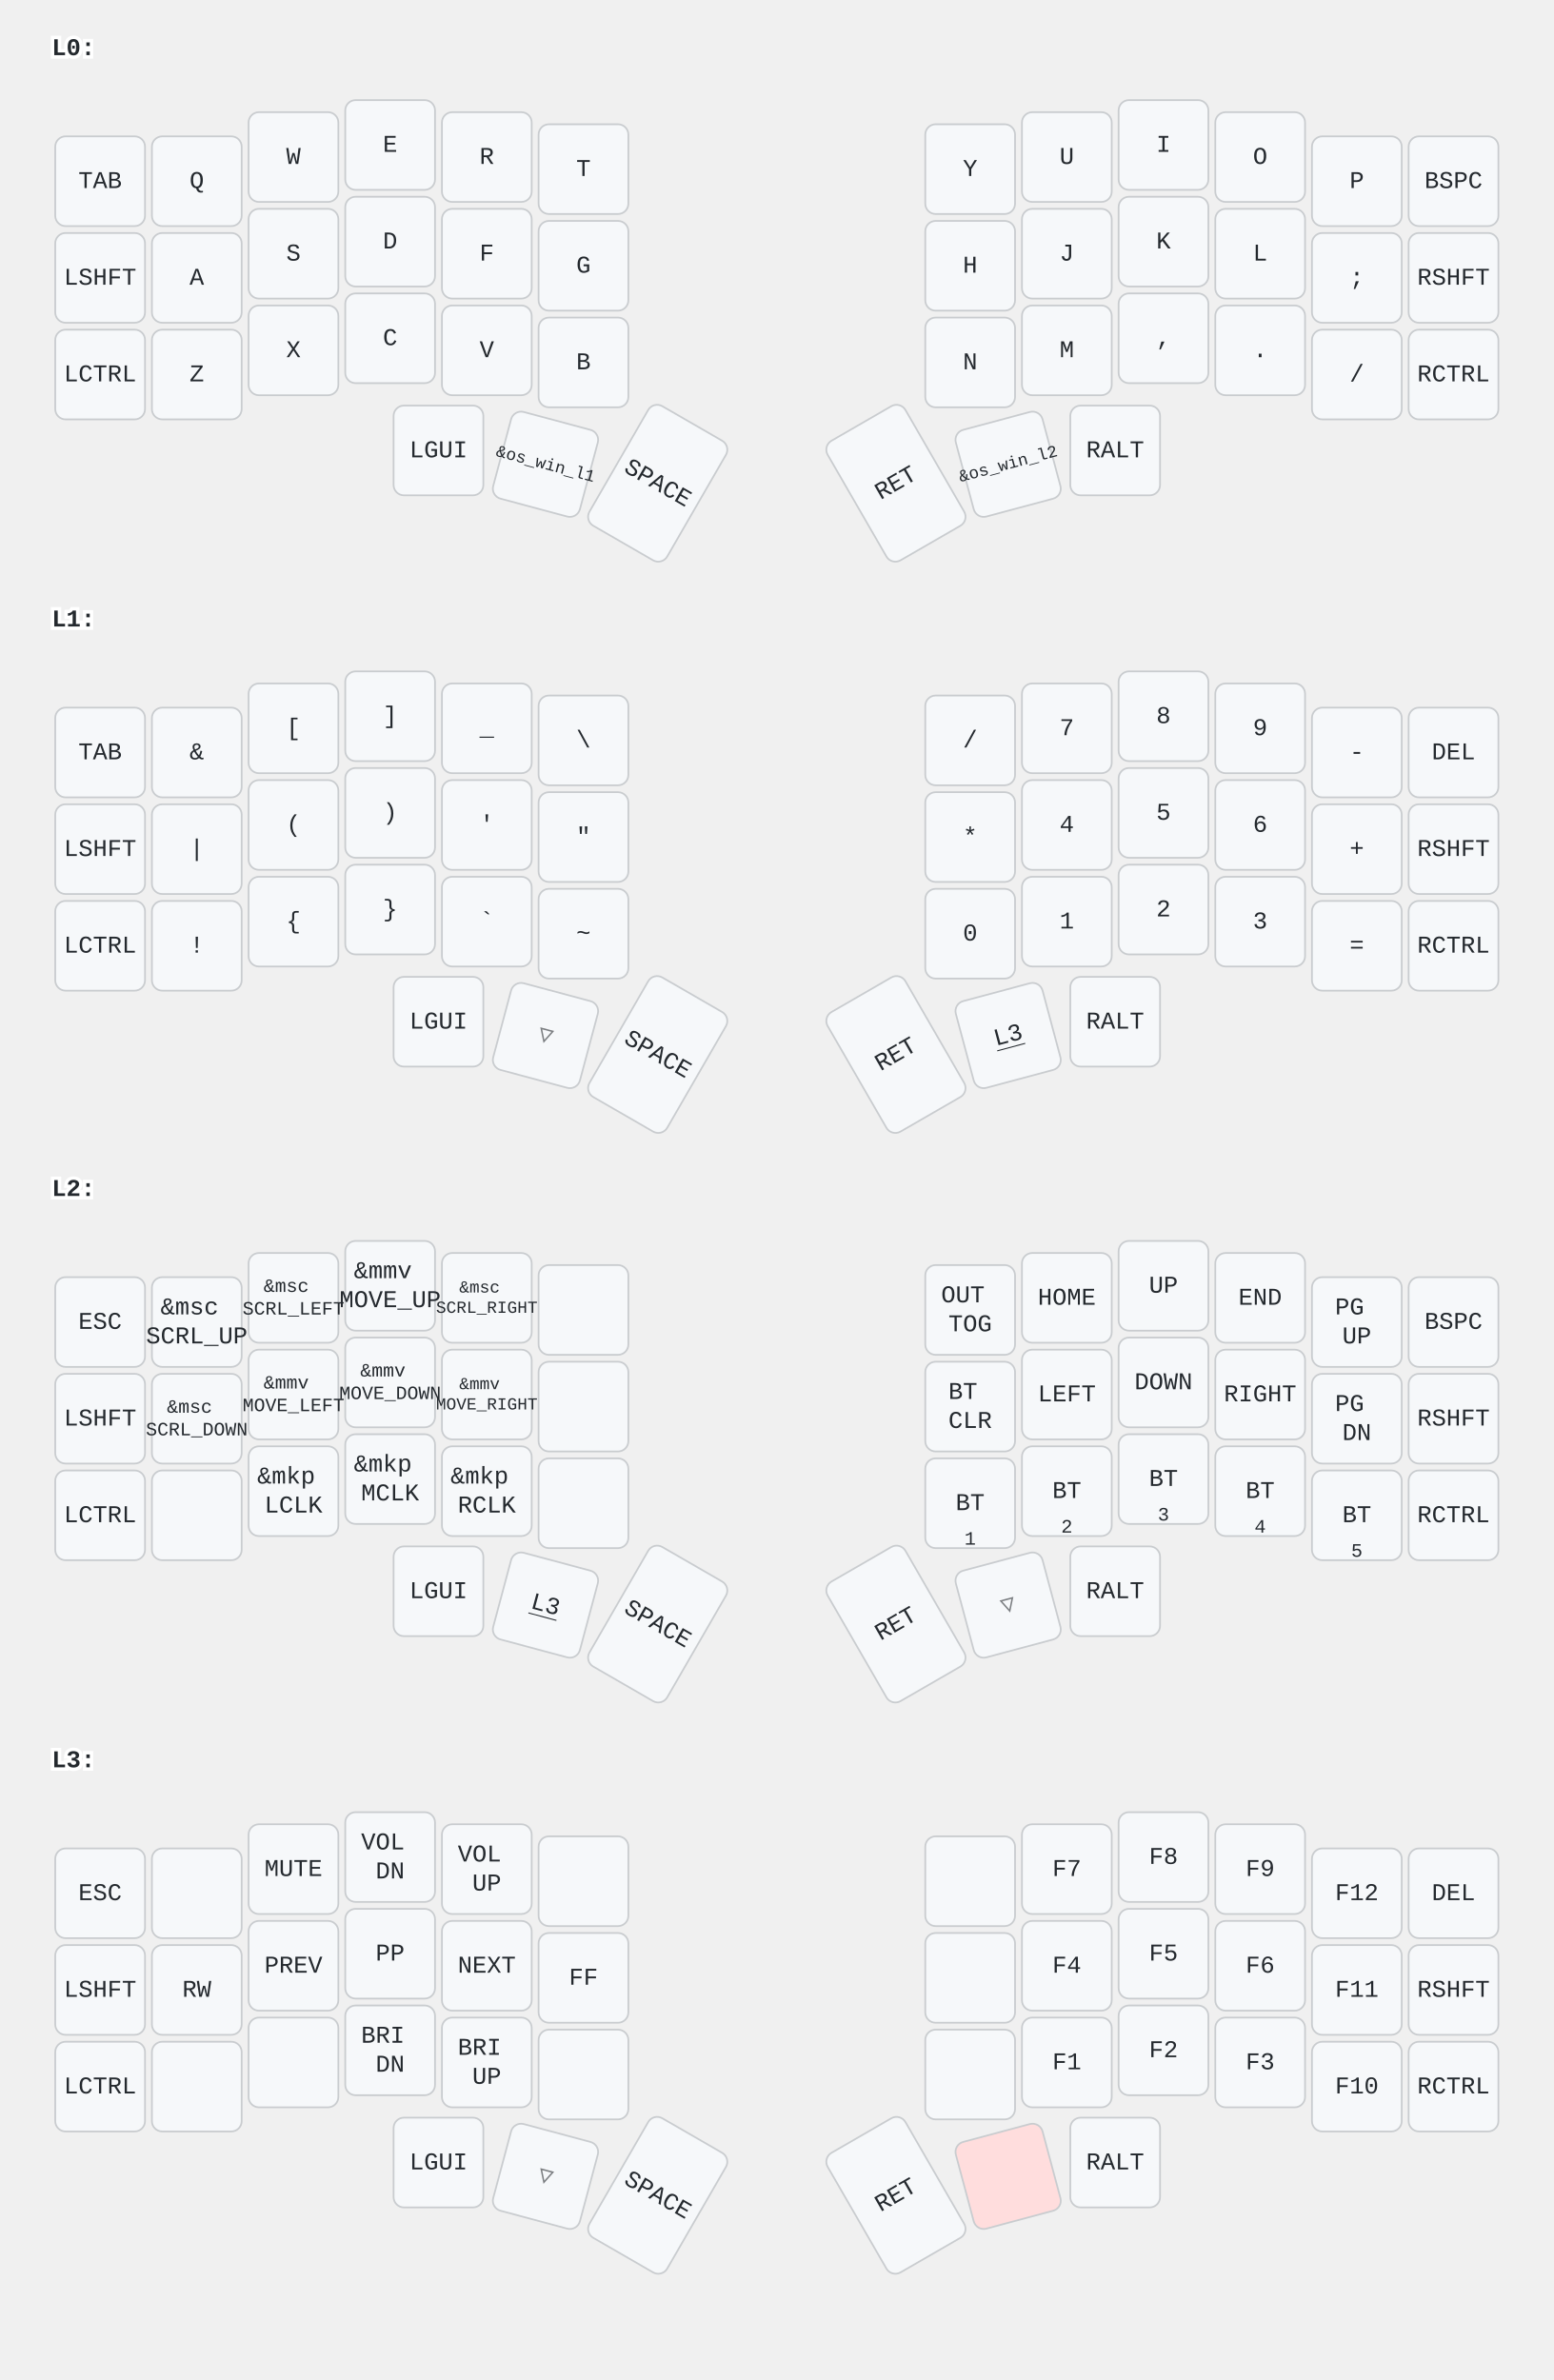
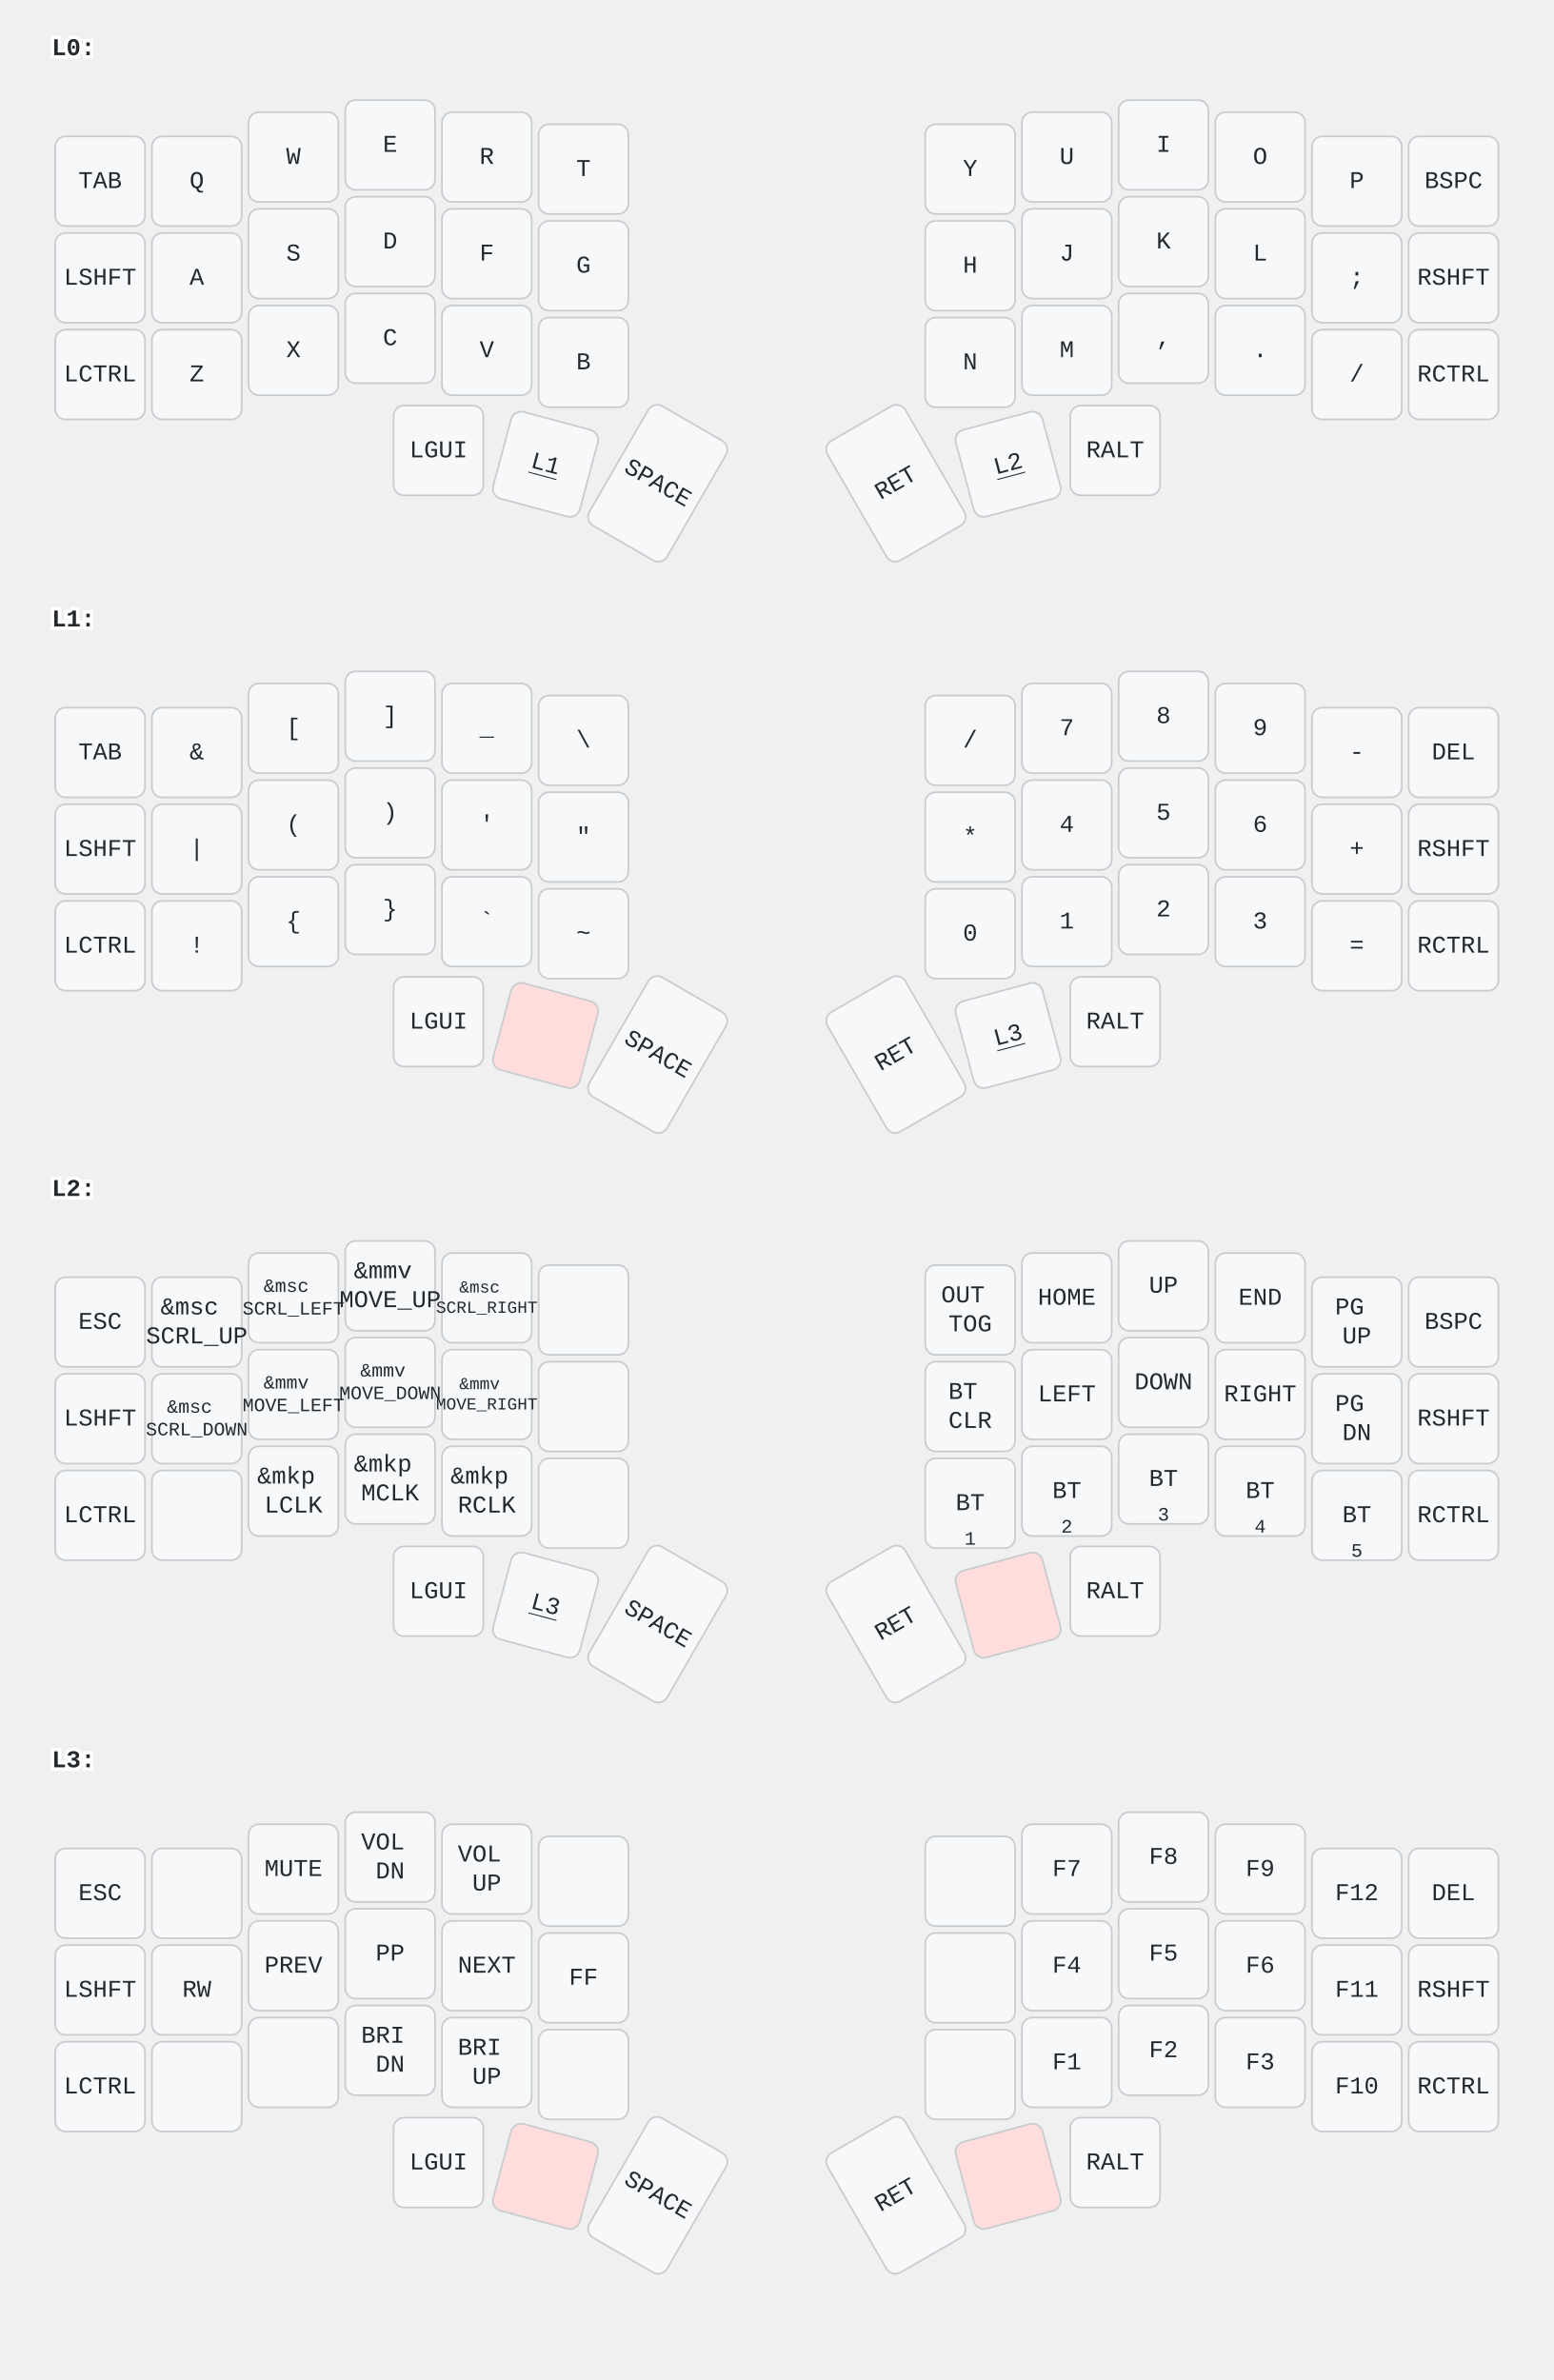
<svg xmlns="http://www.w3.org/2000/svg" width="900" height="1379" viewBox="0 0 900 1379" class="keymap">
  <style>/* inherit to force styles through use tags */
svg path {
    fill: inherit;
}

/* font and background color specifications */
svg.keymap {
    font-family: SFMono-Regular,Consolas,Liberation Mono,Menlo,monospace;
    font-size: 14px;
    font-kerning: normal;
    text-rendering: optimizeLegibility;
    fill: #24292e;
}

/* default key styling */
rect.key {
    fill: #f6f8fa;
}

rect.key, rect.combo {
    stroke: #c9cccf;
    stroke-width: 1;
}

/* default key side styling, only used is draw_key_sides is set */
rect.side {
    filter: brightness(90%);
}

/* color accent for combo boxes */
rect.combo, rect.combo-separate {
    fill: #cdf;
}

/* color accent for held keys */
rect.held, rect.combo.held {
    fill: #fdd;
}

/* color accent for ghost (optional) keys */
rect.ghost, rect.combo.ghost {
    stroke-dasharray: 4, 4;
    stroke-width: 2;
}

text {
    text-anchor: middle;
    dominant-baseline: middle;
}

/* styling for layer labels */
text.label {
    font-weight: bold;
    text-anchor: start;
    stroke: white;
    stroke-width: 4;
    paint-order: stroke;
}

/* styling for optional footer */
text.footer {
    text-anchor: end;
    dominant-baseline: auto;
    stroke: white;
    stroke-width: 4;
    paint-order: stroke;
}

/* styling for combo tap, and key non-tap label text */
text.combo, text.hold, text.shifted, text.left, text.right {
    font-size: 11px;
}

text.hold {
    text-anchor: middle;
    dominant-baseline: auto;
}

text.shifted {
    text-anchor: middle;
    dominant-baseline: hanging;
}

text.left {
    text-anchor: start;
}

text.right {
    text-anchor: end;
}

text.layer-activator {
    text-decoration: underline;
}

/* styling for hold/shifted label text in combo box */
text.combo.hold, text.combo.shifted, text.combo.left, text.combo.right {
    font-size: 8px;
}

/* lighter symbol for transparent keys */
text.trans {
    fill: #7b7e81;
}

/* styling for combo dendrons */
path.combo {
    stroke-width: 1;
    stroke: gray;
    fill: none;
}

/* Start Tabler Icons Cleanup */
/* cannot use height/width with glyphs */
.icon-tabler &gt; path {
    fill: inherit;
    stroke: inherit;
    stroke-width: 2;
}
/* hide tabler's default box */
.icon-tabler &gt; path[stroke="none"][fill="none"] {
    visibility: hidden;
}
/* End Tabler Icons Cleanup */
</style>
  <g transform="translate(30, 0)" class="layer-L0">
    <text x="0" y="28" class="label" id="L0">L0:</text>
    <g transform="translate(0, 56)">
      <g transform="translate(28, 49)" class="key keypos-0">
        <rect rx="6" ry="6" x="-26" y="-26" width="52" height="52" class="key" />
        <text x="0" y="0" class="key tap">TAB</text>
      </g>
      <g transform="translate(84, 49)" class="key keypos-1">
        <rect rx="6" ry="6" x="-26" y="-26" width="52" height="52" class="key" />
        <text x="0" y="0" class="key tap">Q</text>
      </g>
      <g transform="translate(140, 35)" class="key keypos-2">
        <rect rx="6" ry="6" x="-26" y="-26" width="52" height="52" class="key" />
        <text x="0" y="0" class="key tap">W</text>
      </g>
      <g transform="translate(196, 28)" class="key keypos-3">
        <rect rx="6" ry="6" x="-26" y="-26" width="52" height="52" class="key" />
        <text x="0" y="0" class="key tap">E</text>
      </g>
      <g transform="translate(252, 35)" class="key keypos-4">
        <rect rx="6" ry="6" x="-26" y="-26" width="52" height="52" class="key" />
        <text x="0" y="0" class="key tap">R</text>
      </g>
      <g transform="translate(308, 42)" class="key keypos-5">
        <rect rx="6" ry="6" x="-26" y="-26" width="52" height="52" class="key" />
        <text x="0" y="0" class="key tap">T</text>
      </g>
      <g transform="translate(532, 42)" class="key keypos-6">
        <rect rx="6" ry="6" x="-26" y="-26" width="52" height="52" class="key" />
        <text x="0" y="0" class="key tap">Y</text>
      </g>
      <g transform="translate(588, 35)" class="key keypos-7">
        <rect rx="6" ry="6" x="-26" y="-26" width="52" height="52" class="key" />
        <text x="0" y="0" class="key tap">U</text>
      </g>
      <g transform="translate(644, 28)" class="key keypos-8">
        <rect rx="6" ry="6" x="-26" y="-26" width="52" height="52" class="key" />
        <text x="0" y="0" class="key tap">I</text>
      </g>
      <g transform="translate(700, 35)" class="key keypos-9">
        <rect rx="6" ry="6" x="-26" y="-26" width="52" height="52" class="key" />
        <text x="0" y="0" class="key tap">O</text>
      </g>
      <g transform="translate(756, 49)" class="key keypos-10">
        <rect rx="6" ry="6" x="-26" y="-26" width="52" height="52" class="key" />
        <text x="0" y="0" class="key tap">P</text>
      </g>
      <g transform="translate(812, 49)" class="key keypos-11">
        <rect rx="6" ry="6" x="-26" y="-26" width="52" height="52" class="key" />
        <text x="0" y="0" class="key tap">BSPC</text>
      </g>
      <g transform="translate(28, 105)" class="key keypos-12">
        <rect rx="6" ry="6" x="-26" y="-26" width="52" height="52" class="key" />
        <text x="0" y="0" class="key tap">LSHFT</text>
      </g>
      <g transform="translate(84, 105)" class="key keypos-13">
        <rect rx="6" ry="6" x="-26" y="-26" width="52" height="52" class="key" />
        <text x="0" y="0" class="key tap">A</text>
      </g>
      <g transform="translate(140, 91)" class="key keypos-14">
        <rect rx="6" ry="6" x="-26" y="-26" width="52" height="52" class="key" />
        <text x="0" y="0" class="key tap">S</text>
      </g>
      <g transform="translate(196, 84)" class="key keypos-15">
        <rect rx="6" ry="6" x="-26" y="-26" width="52" height="52" class="key" />
        <text x="0" y="0" class="key tap">D</text>
      </g>
      <g transform="translate(252, 91)" class="key keypos-16">
        <rect rx="6" ry="6" x="-26" y="-26" width="52" height="52" class="key" />
        <text x="0" y="0" class="key tap">F</text>
      </g>
      <g transform="translate(308, 98)" class="key keypos-17">
        <rect rx="6" ry="6" x="-26" y="-26" width="52" height="52" class="key" />
        <text x="0" y="0" class="key tap">G</text>
      </g>
      <g transform="translate(532, 98)" class="key keypos-18">
        <rect rx="6" ry="6" x="-26" y="-26" width="52" height="52" class="key" />
        <text x="0" y="0" class="key tap">H</text>
      </g>
      <g transform="translate(588, 91)" class="key keypos-19">
        <rect rx="6" ry="6" x="-26" y="-26" width="52" height="52" class="key" />
        <text x="0" y="0" class="key tap">J</text>
      </g>
      <g transform="translate(644, 84)" class="key keypos-20">
        <rect rx="6" ry="6" x="-26" y="-26" width="52" height="52" class="key" />
        <text x="0" y="0" class="key tap">K</text>
      </g>
      <g transform="translate(700, 91)" class="key keypos-21">
        <rect rx="6" ry="6" x="-26" y="-26" width="52" height="52" class="key" />
        <text x="0" y="0" class="key tap">L</text>
      </g>
      <g transform="translate(756, 105)" class="key keypos-22">
        <rect rx="6" ry="6" x="-26" y="-26" width="52" height="52" class="key" />
        <text x="0" y="0" class="key tap">;</text>
      </g>
      <g transform="translate(812, 105)" class="key keypos-23">
        <rect rx="6" ry="6" x="-26" y="-26" width="52" height="52" class="key" />
        <text x="0" y="0" class="key tap">RSHFT</text>
      </g>
      <g transform="translate(28, 161)" class="key keypos-24">
        <rect rx="6" ry="6" x="-26" y="-26" width="52" height="52" class="key" />
        <text x="0" y="0" class="key tap">LCTRL</text>
      </g>
      <g transform="translate(84, 161)" class="key keypos-25">
        <rect rx="6" ry="6" x="-26" y="-26" width="52" height="52" class="key" />
        <text x="0" y="0" class="key tap">Z</text>
      </g>
      <g transform="translate(140, 147)" class="key keypos-26">
        <rect rx="6" ry="6" x="-26" y="-26" width="52" height="52" class="key" />
        <text x="0" y="0" class="key tap">X</text>
      </g>
      <g transform="translate(196, 140)" class="key keypos-27">
        <rect rx="6" ry="6" x="-26" y="-26" width="52" height="52" class="key" />
        <text x="0" y="0" class="key tap">C</text>
      </g>
      <g transform="translate(252, 147)" class="key keypos-28">
        <rect rx="6" ry="6" x="-26" y="-26" width="52" height="52" class="key" />
        <text x="0" y="0" class="key tap">V</text>
      </g>
      <g transform="translate(308, 154)" class="key keypos-29">
        <rect rx="6" ry="6" x="-26" y="-26" width="52" height="52" class="key" />
        <text x="0" y="0" class="key tap">B</text>
      </g>
      <g transform="translate(532, 154)" class="key keypos-30">
        <rect rx="6" ry="6" x="-26" y="-26" width="52" height="52" class="key" />
        <text x="0" y="0" class="key tap">N</text>
      </g>
      <g transform="translate(588, 147)" class="key keypos-31">
        <rect rx="6" ry="6" x="-26" y="-26" width="52" height="52" class="key" />
        <text x="0" y="0" class="key tap">M</text>
      </g>
      <g transform="translate(644, 140)" class="key keypos-32">
        <rect rx="6" ry="6" x="-26" y="-26" width="52" height="52" class="key" />
        <text x="0" y="0" class="key tap">,</text>
      </g>
      <g transform="translate(700, 147)" class="key keypos-33">
        <rect rx="6" ry="6" x="-26" y="-26" width="52" height="52" class="key" />
        <text x="0" y="0" class="key tap">.</text>
      </g>
      <g transform="translate(756, 161)" class="key keypos-34">
        <rect rx="6" ry="6" x="-26" y="-26" width="52" height="52" class="key" />
        <text x="0" y="0" class="key tap">/</text>
      </g>
      <g transform="translate(812, 161)" class="key keypos-35">
        <rect rx="6" ry="6" x="-26" y="-26" width="52" height="52" class="key" />
        <text x="0" y="0" class="key tap">RCTRL</text>
      </g>
      <g transform="translate(224, 205)" class="key keypos-36">
        <rect rx="6" ry="6" x="-26" y="-26" width="52" height="52" class="key" />
        <text x="0" y="0" class="key tap">LGUI</text>
      </g>
      <g transform="translate(286, 213) rotate(15.0)" class="key keypos-37">
        <rect rx="6" ry="6" x="-26" y="-26" width="52" height="52" class="key" />
-         <text x="0" y="0" class="key tap">
-           <tspan style="font-size: 70%">&amp;os_win_l1</tspan>
-         </text>
+         <a href="#L1">
+           <text x="0" y="0" class="key tap layer-activator">L1</text>
+         </a>
      </g>
      <g transform="translate(351, 224) rotate(30.0)" class="key keypos-38">
        <rect rx="6" ry="6" x="-26" y="-40" width="52" height="80" class="key" />
        <text x="0" y="0" class="key tap">SPACE</text>
      </g>
      <g transform="translate(489, 224) rotate(-30.0)" class="key keypos-39">
        <rect rx="6" ry="6" x="-26" y="-40" width="52" height="80" class="key" />
        <text x="0" y="0" class="key tap">RET</text>
      </g>
      <g transform="translate(554, 213) rotate(-15.0)" class="key keypos-40">
        <rect rx="6" ry="6" x="-26" y="-26" width="52" height="52" class="key" />
-         <text x="0" y="0" class="key tap">
-           <tspan style="font-size: 70%">&amp;os_win_l2</tspan>
-         </text>
+         <a href="#L2">
+           <text x="0" y="0" class="key tap layer-activator">L2</text>
+         </a>
      </g>
      <g transform="translate(616, 205)" class="key keypos-41">
        <rect rx="6" ry="6" x="-26" y="-26" width="52" height="52" class="key" />
        <text x="0" y="0" class="key tap">RALT</text>
      </g>
    </g>
  </g>
  <g transform="translate(30, 331)" class="layer-L1">
    <text x="0" y="28" class="label" id="L1">L1:</text>
    <g transform="translate(0, 56)">
      <g transform="translate(28, 49)" class="key keypos-0">
        <rect rx="6" ry="6" x="-26" y="-26" width="52" height="52" class="key" />
        <text x="0" y="0" class="key tap">TAB</text>
      </g>
      <g transform="translate(84, 49)" class="key keypos-1">
        <rect rx="6" ry="6" x="-26" y="-26" width="52" height="52" class="key" />
        <text x="0" y="0" class="key tap">&amp;</text>
      </g>
      <g transform="translate(140, 35)" class="key keypos-2">
        <rect rx="6" ry="6" x="-26" y="-26" width="52" height="52" class="key" />
        <text x="0" y="0" class="key tap">[</text>
      </g>
      <g transform="translate(196, 28)" class="key keypos-3">
        <rect rx="6" ry="6" x="-26" y="-26" width="52" height="52" class="key" />
        <text x="0" y="0" class="key tap">]</text>
      </g>
      <g transform="translate(252, 35)" class="key keypos-4">
        <rect rx="6" ry="6" x="-26" y="-26" width="52" height="52" class="key" />
        <text x="0" y="0" class="key tap">_</text>
      </g>
      <g transform="translate(308, 42)" class="key keypos-5">
        <rect rx="6" ry="6" x="-26" y="-26" width="52" height="52" class="key" />
        <text x="0" y="0" class="key tap">\</text>
      </g>
      <g transform="translate(532, 42)" class="key keypos-6">
        <rect rx="6" ry="6" x="-26" y="-26" width="52" height="52" class="key" />
        <text x="0" y="0" class="key tap">/</text>
      </g>
      <g transform="translate(588, 35)" class="key keypos-7">
        <rect rx="6" ry="6" x="-26" y="-26" width="52" height="52" class="key" />
        <text x="0" y="0" class="key tap">7</text>
      </g>
      <g transform="translate(644, 28)" class="key keypos-8">
        <rect rx="6" ry="6" x="-26" y="-26" width="52" height="52" class="key" />
        <text x="0" y="0" class="key tap">8</text>
      </g>
      <g transform="translate(700, 35)" class="key keypos-9">
        <rect rx="6" ry="6" x="-26" y="-26" width="52" height="52" class="key" />
        <text x="0" y="0" class="key tap">9</text>
      </g>
      <g transform="translate(756, 49)" class="key keypos-10">
        <rect rx="6" ry="6" x="-26" y="-26" width="52" height="52" class="key" />
        <text x="0" y="0" class="key tap">-</text>
      </g>
      <g transform="translate(812, 49)" class="key keypos-11">
        <rect rx="6" ry="6" x="-26" y="-26" width="52" height="52" class="key" />
        <text x="0" y="0" class="key tap">DEL</text>
      </g>
      <g transform="translate(28, 105)" class="key keypos-12">
        <rect rx="6" ry="6" x="-26" y="-26" width="52" height="52" class="key" />
        <text x="0" y="0" class="key tap">LSHFT</text>
      </g>
      <g transform="translate(84, 105)" class="key keypos-13">
        <rect rx="6" ry="6" x="-26" y="-26" width="52" height="52" class="key" />
        <text x="0" y="0" class="key tap">|</text>
      </g>
      <g transform="translate(140, 91)" class="key keypos-14">
        <rect rx="6" ry="6" x="-26" y="-26" width="52" height="52" class="key" />
        <text x="0" y="0" class="key tap">(</text>
      </g>
      <g transform="translate(196, 84)" class="key keypos-15">
        <rect rx="6" ry="6" x="-26" y="-26" width="52" height="52" class="key" />
        <text x="0" y="0" class="key tap">)</text>
      </g>
      <g transform="translate(252, 91)" class="key keypos-16">
        <rect rx="6" ry="6" x="-26" y="-26" width="52" height="52" class="key" />
        <text x="0" y="0" class="key tap">'</text>
      </g>
      <g transform="translate(308, 98)" class="key keypos-17">
        <rect rx="6" ry="6" x="-26" y="-26" width="52" height="52" class="key" />
        <text x="0" y="0" class="key tap">"</text>
      </g>
      <g transform="translate(532, 98)" class="key keypos-18">
        <rect rx="6" ry="6" x="-26" y="-26" width="52" height="52" class="key" />
        <text x="0" y="0" class="key tap">*</text>
      </g>
      <g transform="translate(588, 91)" class="key keypos-19">
        <rect rx="6" ry="6" x="-26" y="-26" width="52" height="52" class="key" />
        <text x="0" y="0" class="key tap">4</text>
      </g>
      <g transform="translate(644, 84)" class="key keypos-20">
        <rect rx="6" ry="6" x="-26" y="-26" width="52" height="52" class="key" />
        <text x="0" y="0" class="key tap">5</text>
      </g>
      <g transform="translate(700, 91)" class="key keypos-21">
        <rect rx="6" ry="6" x="-26" y="-26" width="52" height="52" class="key" />
        <text x="0" y="0" class="key tap">6</text>
      </g>
      <g transform="translate(756, 105)" class="key keypos-22">
        <rect rx="6" ry="6" x="-26" y="-26" width="52" height="52" class="key" />
        <text x="0" y="0" class="key tap">+</text>
      </g>
      <g transform="translate(812, 105)" class="key keypos-23">
        <rect rx="6" ry="6" x="-26" y="-26" width="52" height="52" class="key" />
        <text x="0" y="0" class="key tap">RSHFT</text>
      </g>
      <g transform="translate(28, 161)" class="key keypos-24">
        <rect rx="6" ry="6" x="-26" y="-26" width="52" height="52" class="key" />
        <text x="0" y="0" class="key tap">LCTRL</text>
      </g>
      <g transform="translate(84, 161)" class="key keypos-25">
        <rect rx="6" ry="6" x="-26" y="-26" width="52" height="52" class="key" />
        <text x="0" y="0" class="key tap">!</text>
      </g>
      <g transform="translate(140, 147)" class="key keypos-26">
        <rect rx="6" ry="6" x="-26" y="-26" width="52" height="52" class="key" />
        <text x="0" y="0" class="key tap">{</text>
      </g>
      <g transform="translate(196, 140)" class="key keypos-27">
        <rect rx="6" ry="6" x="-26" y="-26" width="52" height="52" class="key" />
        <text x="0" y="0" class="key tap">}</text>
      </g>
      <g transform="translate(252, 147)" class="key keypos-28">
        <rect rx="6" ry="6" x="-26" y="-26" width="52" height="52" class="key" />
        <text x="0" y="0" class="key tap">`</text>
      </g>
      <g transform="translate(308, 154)" class="key keypos-29">
        <rect rx="6" ry="6" x="-26" y="-26" width="52" height="52" class="key" />
        <text x="0" y="0" class="key tap">~</text>
      </g>
      <g transform="translate(532, 154)" class="key keypos-30">
        <rect rx="6" ry="6" x="-26" y="-26" width="52" height="52" class="key" />
        <text x="0" y="0" class="key tap">0</text>
      </g>
      <g transform="translate(588, 147)" class="key keypos-31">
        <rect rx="6" ry="6" x="-26" y="-26" width="52" height="52" class="key" />
        <text x="0" y="0" class="key tap">1</text>
      </g>
      <g transform="translate(644, 140)" class="key keypos-32">
        <rect rx="6" ry="6" x="-26" y="-26" width="52" height="52" class="key" />
        <text x="0" y="0" class="key tap">2</text>
      </g>
      <g transform="translate(700, 147)" class="key keypos-33">
        <rect rx="6" ry="6" x="-26" y="-26" width="52" height="52" class="key" />
        <text x="0" y="0" class="key tap">3</text>
      </g>
      <g transform="translate(756, 161)" class="key keypos-34">
        <rect rx="6" ry="6" x="-26" y="-26" width="52" height="52" class="key" />
        <text x="0" y="0" class="key tap">=</text>
      </g>
      <g transform="translate(812, 161)" class="key keypos-35">
        <rect rx="6" ry="6" x="-26" y="-26" width="52" height="52" class="key" />
        <text x="0" y="0" class="key tap">RCTRL</text>
      </g>
      <g transform="translate(224, 205)" class="key keypos-36">
        <rect rx="6" ry="6" x="-26" y="-26" width="52" height="52" class="key" />
        <text x="0" y="0" class="key tap">LGUI</text>
      </g>
-       <g transform="translate(286, 213) rotate(15.0)" class="key trans keypos-37">
-         <rect rx="6" ry="6" x="-26" y="-26" width="52" height="52" class="key trans" />
-         <text x="0" y="0" class="key trans tap">▽</text>
+       <g transform="translate(286, 213) rotate(15.0)" class="key held keypos-37">
+         <rect rx="6" ry="6" x="-26" y="-26" width="52" height="52" class="key held" />
      </g>
      <g transform="translate(351, 224) rotate(30.0)" class="key keypos-38">
        <rect rx="6" ry="6" x="-26" y="-40" width="52" height="80" class="key" />
        <text x="0" y="0" class="key tap">SPACE</text>
      </g>
      <g transform="translate(489, 224) rotate(-30.0)" class="key keypos-39">
        <rect rx="6" ry="6" x="-26" y="-40" width="52" height="80" class="key" />
        <text x="0" y="0" class="key tap">RET</text>
      </g>
      <g transform="translate(554, 213) rotate(-15.0)" class="key keypos-40">
        <rect rx="6" ry="6" x="-26" y="-26" width="52" height="52" class="key" />
        <a href="#L3">
          <text x="0" y="0" class="key tap layer-activator">L3</text>
        </a>
      </g>
      <g transform="translate(616, 205)" class="key keypos-41">
        <rect rx="6" ry="6" x="-26" y="-26" width="52" height="52" class="key" />
        <text x="0" y="0" class="key tap">RALT</text>
      </g>
    </g>
  </g>
  <g transform="translate(30, 661)" class="layer-L2">
    <text x="0" y="28" class="label" id="L2">L2:</text>
    <g transform="translate(0, 56)">
      <g transform="translate(28, 49)" class="key keypos-0">
        <rect rx="6" ry="6" x="-26" y="-26" width="52" height="52" class="key" />
        <text x="0" y="0" class="key tap">ESC</text>
      </g>
      <g transform="translate(84, 49)" class="key keypos-1">
        <rect rx="6" ry="6" x="-26" y="-26" width="52" height="52" class="key" />
        <text x="0" y="0" class="key tap">
          <tspan x="0" dy="-0.6em">&amp;msc</tspan>
          <tspan x="0" dy="1.2em">SCRL_UP</tspan>
        </text>
      </g>
      <g transform="translate(140, 35)" class="key keypos-2">
        <rect rx="6" ry="6" x="-26" y="-26" width="52" height="52" class="key" />
        <text x="0" y="0" class="key tap">
          <tspan x="0" dy="-0.6em" style="font-size: 78%">&amp;msc</tspan>
          <tspan x="0" dy="1.2em" style="font-size: 78%">SCRL_LEFT</tspan>
        </text>
      </g>
      <g transform="translate(196, 28)" class="key keypos-3">
        <rect rx="6" ry="6" x="-26" y="-26" width="52" height="52" class="key" />
        <text x="0" y="0" class="key tap">
          <tspan x="0" dy="-0.6em">&amp;mmv</tspan>
          <tspan x="0" dy="1.2em">MOVE_UP</tspan>
        </text>
      </g>
      <g transform="translate(252, 35)" class="key keypos-4">
        <rect rx="6" ry="6" x="-26" y="-26" width="52" height="52" class="key" />
        <text x="0" y="0" class="key tap">
          <tspan x="0" dy="-0.6em" style="font-size: 70%">&amp;msc</tspan>
          <tspan x="0" dy="1.2em" style="font-size: 70%">SCRL_RIGHT</tspan>
        </text>
      </g>
      <g transform="translate(308, 42)" class="key keypos-5">
        <rect rx="6" ry="6" x="-26" y="-26" width="52" height="52" class="key" />
      </g>
      <g transform="translate(532, 42)" class="key keypos-6">
        <rect rx="6" ry="6" x="-26" y="-26" width="52" height="52" class="key" />
        <text x="0" y="0" class="key tap">
          <tspan x="0" dy="-0.6em">OUT</tspan>
          <tspan x="0" dy="1.2em">TOG</tspan>
        </text>
      </g>
      <g transform="translate(588, 35)" class="key keypos-7">
        <rect rx="6" ry="6" x="-26" y="-26" width="52" height="52" class="key" />
        <text x="0" y="0" class="key tap">HOME</text>
      </g>
      <g transform="translate(644, 28)" class="key keypos-8">
        <rect rx="6" ry="6" x="-26" y="-26" width="52" height="52" class="key" />
        <text x="0" y="0" class="key tap">UP</text>
      </g>
      <g transform="translate(700, 35)" class="key keypos-9">
        <rect rx="6" ry="6" x="-26" y="-26" width="52" height="52" class="key" />
        <text x="0" y="0" class="key tap">END</text>
      </g>
      <g transform="translate(756, 49)" class="key keypos-10">
        <rect rx="6" ry="6" x="-26" y="-26" width="52" height="52" class="key" />
        <text x="0" y="0" class="key tap">
          <tspan x="0" dy="-0.6em">PG</tspan>
          <tspan x="0" dy="1.2em">UP</tspan>
        </text>
      </g>
      <g transform="translate(812, 49)" class="key keypos-11">
        <rect rx="6" ry="6" x="-26" y="-26" width="52" height="52" class="key" />
        <text x="0" y="0" class="key tap">BSPC</text>
      </g>
      <g transform="translate(28, 105)" class="key keypos-12">
        <rect rx="6" ry="6" x="-26" y="-26" width="52" height="52" class="key" />
        <text x="0" y="0" class="key tap">LSHFT</text>
      </g>
      <g transform="translate(84, 105)" class="key keypos-13">
        <rect rx="6" ry="6" x="-26" y="-26" width="52" height="52" class="key" />
        <text x="0" y="0" class="key tap">
          <tspan x="0" dy="-0.6em" style="font-size: 78%">&amp;msc</tspan>
          <tspan x="0" dy="1.2em" style="font-size: 78%">SCRL_DOWN</tspan>
        </text>
      </g>
      <g transform="translate(140, 91)" class="key keypos-14">
        <rect rx="6" ry="6" x="-26" y="-26" width="52" height="52" class="key" />
        <text x="0" y="0" class="key tap">
          <tspan x="0" dy="-0.6em" style="font-size: 78%">&amp;mmv</tspan>
          <tspan x="0" dy="1.2em" style="font-size: 78%">MOVE_LEFT</tspan>
        </text>
      </g>
      <g transform="translate(196, 84)" class="key keypos-15">
        <rect rx="6" ry="6" x="-26" y="-26" width="52" height="52" class="key" />
        <text x="0" y="0" class="key tap">
          <tspan x="0" dy="-0.6em" style="font-size: 78%">&amp;mmv</tspan>
          <tspan x="0" dy="1.2em" style="font-size: 78%">MOVE_DOWN</tspan>
        </text>
      </g>
      <g transform="translate(252, 91)" class="key keypos-16">
        <rect rx="6" ry="6" x="-26" y="-26" width="52" height="52" class="key" />
        <text x="0" y="0" class="key tap">
          <tspan x="0" dy="-0.6em" style="font-size: 70%">&amp;mmv</tspan>
          <tspan x="0" dy="1.2em" style="font-size: 70%">MOVE_RIGHT</tspan>
        </text>
      </g>
      <g transform="translate(308, 98)" class="key keypos-17">
        <rect rx="6" ry="6" x="-26" y="-26" width="52" height="52" class="key" />
      </g>
      <g transform="translate(532, 98)" class="key keypos-18">
        <rect rx="6" ry="6" x="-26" y="-26" width="52" height="52" class="key" />
        <text x="0" y="0" class="key tap">
          <tspan x="0" dy="-0.6em">BT</tspan>
          <tspan x="0" dy="1.2em">CLR</tspan>
        </text>
      </g>
      <g transform="translate(588, 91)" class="key keypos-19">
        <rect rx="6" ry="6" x="-26" y="-26" width="52" height="52" class="key" />
        <text x="0" y="0" class="key tap">LEFT</text>
      </g>
      <g transform="translate(644, 84)" class="key keypos-20">
        <rect rx="6" ry="6" x="-26" y="-26" width="52" height="52" class="key" />
        <text x="0" y="0" class="key tap">DOWN</text>
      </g>
      <g transform="translate(700, 91)" class="key keypos-21">
        <rect rx="6" ry="6" x="-26" y="-26" width="52" height="52" class="key" />
        <text x="0" y="0" class="key tap">RIGHT</text>
      </g>
      <g transform="translate(756, 105)" class="key keypos-22">
        <rect rx="6" ry="6" x="-26" y="-26" width="52" height="52" class="key" />
        <text x="0" y="0" class="key tap">
          <tspan x="0" dy="-0.6em">PG</tspan>
          <tspan x="0" dy="1.2em">DN</tspan>
        </text>
      </g>
      <g transform="translate(812, 105)" class="key keypos-23">
        <rect rx="6" ry="6" x="-26" y="-26" width="52" height="52" class="key" />
        <text x="0" y="0" class="key tap">RSHFT</text>
      </g>
      <g transform="translate(28, 161)" class="key keypos-24">
        <rect rx="6" ry="6" x="-26" y="-26" width="52" height="52" class="key" />
        <text x="0" y="0" class="key tap">LCTRL</text>
      </g>
      <g transform="translate(84, 161)" class="key keypos-25">
        <rect rx="6" ry="6" x="-26" y="-26" width="52" height="52" class="key" />
      </g>
      <g transform="translate(140, 147)" class="key keypos-26">
        <rect rx="6" ry="6" x="-26" y="-26" width="52" height="52" class="key" />
        <text x="0" y="0" class="key tap">
          <tspan x="0" dy="-0.6em">&amp;mkp</tspan>
          <tspan x="0" dy="1.2em">LCLK</tspan>
        </text>
      </g>
      <g transform="translate(196, 140)" class="key keypos-27">
        <rect rx="6" ry="6" x="-26" y="-26" width="52" height="52" class="key" />
        <text x="0" y="0" class="key tap">
          <tspan x="0" dy="-0.6em">&amp;mkp</tspan>
          <tspan x="0" dy="1.2em">MCLK</tspan>
        </text>
      </g>
      <g transform="translate(252, 147)" class="key keypos-28">
        <rect rx="6" ry="6" x="-26" y="-26" width="52" height="52" class="key" />
        <text x="0" y="0" class="key tap">
          <tspan x="0" dy="-0.6em">&amp;mkp</tspan>
          <tspan x="0" dy="1.2em">RCLK</tspan>
        </text>
      </g>
      <g transform="translate(308, 154)" class="key keypos-29">
        <rect rx="6" ry="6" x="-26" y="-26" width="52" height="52" class="key" />
      </g>
      <g transform="translate(532, 154)" class="key keypos-30">
        <rect rx="6" ry="6" x="-26" y="-26" width="52" height="52" class="key" />
        <text x="0" y="0" class="key tap">BT</text>
        <text x="0" y="24" class="key hold">1</text>
      </g>
      <g transform="translate(588, 147)" class="key keypos-31">
        <rect rx="6" ry="6" x="-26" y="-26" width="52" height="52" class="key" />
        <text x="0" y="0" class="key tap">BT</text>
        <text x="0" y="24" class="key hold">2</text>
      </g>
      <g transform="translate(644, 140)" class="key keypos-32">
        <rect rx="6" ry="6" x="-26" y="-26" width="52" height="52" class="key" />
        <text x="0" y="0" class="key tap">BT</text>
        <text x="0" y="24" class="key hold">3</text>
      </g>
      <g transform="translate(700, 147)" class="key keypos-33">
        <rect rx="6" ry="6" x="-26" y="-26" width="52" height="52" class="key" />
        <text x="0" y="0" class="key tap">BT</text>
        <text x="0" y="24" class="key hold">4</text>
      </g>
      <g transform="translate(756, 161)" class="key keypos-34">
        <rect rx="6" ry="6" x="-26" y="-26" width="52" height="52" class="key" />
        <text x="0" y="0" class="key tap">BT</text>
        <text x="0" y="24" class="key hold">5</text>
      </g>
      <g transform="translate(812, 161)" class="key keypos-35">
        <rect rx="6" ry="6" x="-26" y="-26" width="52" height="52" class="key" />
        <text x="0" y="0" class="key tap">RCTRL</text>
      </g>
      <g transform="translate(224, 205)" class="key keypos-36">
        <rect rx="6" ry="6" x="-26" y="-26" width="52" height="52" class="key" />
        <text x="0" y="0" class="key tap">LGUI</text>
      </g>
      <g transform="translate(286, 213) rotate(15.0)" class="key keypos-37">
        <rect rx="6" ry="6" x="-26" y="-26" width="52" height="52" class="key" />
        <a href="#L3">
          <text x="0" y="0" class="key tap layer-activator">L3</text>
        </a>
      </g>
      <g transform="translate(351, 224) rotate(30.0)" class="key keypos-38">
        <rect rx="6" ry="6" x="-26" y="-40" width="52" height="80" class="key" />
        <text x="0" y="0" class="key tap">SPACE</text>
      </g>
      <g transform="translate(489, 224) rotate(-30.0)" class="key keypos-39">
        <rect rx="6" ry="6" x="-26" y="-40" width="52" height="80" class="key" />
        <text x="0" y="0" class="key tap">RET</text>
      </g>
-       <g transform="translate(554, 213) rotate(-15.0)" class="key trans keypos-40">
-         <rect rx="6" ry="6" x="-26" y="-26" width="52" height="52" class="key trans" />
-         <text x="0" y="0" class="key trans tap">▽</text>
+       <g transform="translate(554, 213) rotate(-15.0)" class="key held keypos-40">
+         <rect rx="6" ry="6" x="-26" y="-26" width="52" height="52" class="key held" />
      </g>
      <g transform="translate(616, 205)" class="key keypos-41">
        <rect rx="6" ry="6" x="-26" y="-26" width="52" height="52" class="key" />
        <text x="0" y="0" class="key tap">RALT</text>
      </g>
    </g>
  </g>
  <g transform="translate(30, 992)" class="layer-L3">
    <text x="0" y="28" class="label" id="L3">L3:</text>
    <g transform="translate(0, 56)">
      <g transform="translate(28, 49)" class="key keypos-0">
        <rect rx="6" ry="6" x="-26" y="-26" width="52" height="52" class="key" />
        <text x="0" y="0" class="key tap">ESC</text>
      </g>
      <g transform="translate(84, 49)" class="key keypos-1">
        <rect rx="6" ry="6" x="-26" y="-26" width="52" height="52" class="key" />
      </g>
      <g transform="translate(140, 35)" class="key keypos-2">
        <rect rx="6" ry="6" x="-26" y="-26" width="52" height="52" class="key" />
        <text x="0" y="0" class="key tap">MUTE</text>
      </g>
      <g transform="translate(196, 28)" class="key keypos-3">
        <rect rx="6" ry="6" x="-26" y="-26" width="52" height="52" class="key" />
        <text x="0" y="0" class="key tap">
          <tspan x="0" dy="-0.6em">VOL</tspan>
          <tspan x="0" dy="1.2em">DN</tspan>
        </text>
      </g>
      <g transform="translate(252, 35)" class="key keypos-4">
        <rect rx="6" ry="6" x="-26" y="-26" width="52" height="52" class="key" />
        <text x="0" y="0" class="key tap">
          <tspan x="0" dy="-0.6em">VOL</tspan>
          <tspan x="0" dy="1.2em">UP</tspan>
        </text>
      </g>
      <g transform="translate(308, 42)" class="key keypos-5">
        <rect rx="6" ry="6" x="-26" y="-26" width="52" height="52" class="key" />
      </g>
      <g transform="translate(532, 42)" class="key keypos-6">
        <rect rx="6" ry="6" x="-26" y="-26" width="52" height="52" class="key" />
      </g>
      <g transform="translate(588, 35)" class="key keypos-7">
        <rect rx="6" ry="6" x="-26" y="-26" width="52" height="52" class="key" />
        <text x="0" y="0" class="key tap">F7</text>
      </g>
      <g transform="translate(644, 28)" class="key keypos-8">
        <rect rx="6" ry="6" x="-26" y="-26" width="52" height="52" class="key" />
        <text x="0" y="0" class="key tap">F8</text>
      </g>
      <g transform="translate(700, 35)" class="key keypos-9">
        <rect rx="6" ry="6" x="-26" y="-26" width="52" height="52" class="key" />
        <text x="0" y="0" class="key tap">F9</text>
      </g>
      <g transform="translate(756, 49)" class="key keypos-10">
        <rect rx="6" ry="6" x="-26" y="-26" width="52" height="52" class="key" />
        <text x="0" y="0" class="key tap">F12</text>
      </g>
      <g transform="translate(812, 49)" class="key keypos-11">
        <rect rx="6" ry="6" x="-26" y="-26" width="52" height="52" class="key" />
        <text x="0" y="0" class="key tap">DEL</text>
      </g>
      <g transform="translate(28, 105)" class="key keypos-12">
        <rect rx="6" ry="6" x="-26" y="-26" width="52" height="52" class="key" />
        <text x="0" y="0" class="key tap">LSHFT</text>
      </g>
      <g transform="translate(84, 105)" class="key keypos-13">
        <rect rx="6" ry="6" x="-26" y="-26" width="52" height="52" class="key" />
        <text x="0" y="0" class="key tap">RW</text>
      </g>
      <g transform="translate(140, 91)" class="key keypos-14">
        <rect rx="6" ry="6" x="-26" y="-26" width="52" height="52" class="key" />
        <text x="0" y="0" class="key tap">PREV</text>
      </g>
      <g transform="translate(196, 84)" class="key keypos-15">
        <rect rx="6" ry="6" x="-26" y="-26" width="52" height="52" class="key" />
        <text x="0" y="0" class="key tap">PP</text>
      </g>
      <g transform="translate(252, 91)" class="key keypos-16">
        <rect rx="6" ry="6" x="-26" y="-26" width="52" height="52" class="key" />
        <text x="0" y="0" class="key tap">NEXT</text>
      </g>
      <g transform="translate(308, 98)" class="key keypos-17">
        <rect rx="6" ry="6" x="-26" y="-26" width="52" height="52" class="key" />
        <text x="0" y="0" class="key tap">FF</text>
      </g>
      <g transform="translate(532, 98)" class="key keypos-18">
        <rect rx="6" ry="6" x="-26" y="-26" width="52" height="52" class="key" />
      </g>
      <g transform="translate(588, 91)" class="key keypos-19">
        <rect rx="6" ry="6" x="-26" y="-26" width="52" height="52" class="key" />
        <text x="0" y="0" class="key tap">F4</text>
      </g>
      <g transform="translate(644, 84)" class="key keypos-20">
        <rect rx="6" ry="6" x="-26" y="-26" width="52" height="52" class="key" />
        <text x="0" y="0" class="key tap">F5</text>
      </g>
      <g transform="translate(700, 91)" class="key keypos-21">
        <rect rx="6" ry="6" x="-26" y="-26" width="52" height="52" class="key" />
        <text x="0" y="0" class="key tap">F6</text>
      </g>
      <g transform="translate(756, 105)" class="key keypos-22">
        <rect rx="6" ry="6" x="-26" y="-26" width="52" height="52" class="key" />
        <text x="0" y="0" class="key tap">F11</text>
      </g>
      <g transform="translate(812, 105)" class="key keypos-23">
        <rect rx="6" ry="6" x="-26" y="-26" width="52" height="52" class="key" />
        <text x="0" y="0" class="key tap">RSHFT</text>
      </g>
      <g transform="translate(28, 161)" class="key keypos-24">
        <rect rx="6" ry="6" x="-26" y="-26" width="52" height="52" class="key" />
        <text x="0" y="0" class="key tap">LCTRL</text>
      </g>
      <g transform="translate(84, 161)" class="key keypos-25">
        <rect rx="6" ry="6" x="-26" y="-26" width="52" height="52" class="key" />
      </g>
      <g transform="translate(140, 147)" class="key keypos-26">
        <rect rx="6" ry="6" x="-26" y="-26" width="52" height="52" class="key" />
      </g>
      <g transform="translate(196, 140)" class="key keypos-27">
        <rect rx="6" ry="6" x="-26" y="-26" width="52" height="52" class="key" />
        <text x="0" y="0" class="key tap">
          <tspan x="0" dy="-0.6em">BRI</tspan>
          <tspan x="0" dy="1.2em">DN</tspan>
        </text>
      </g>
      <g transform="translate(252, 147)" class="key keypos-28">
        <rect rx="6" ry="6" x="-26" y="-26" width="52" height="52" class="key" />
        <text x="0" y="0" class="key tap">
          <tspan x="0" dy="-0.6em">BRI</tspan>
          <tspan x="0" dy="1.2em">UP</tspan>
        </text>
      </g>
      <g transform="translate(308, 154)" class="key keypos-29">
        <rect rx="6" ry="6" x="-26" y="-26" width="52" height="52" class="key" />
      </g>
      <g transform="translate(532, 154)" class="key keypos-30">
        <rect rx="6" ry="6" x="-26" y="-26" width="52" height="52" class="key" />
      </g>
      <g transform="translate(588, 147)" class="key keypos-31">
        <rect rx="6" ry="6" x="-26" y="-26" width="52" height="52" class="key" />
        <text x="0" y="0" class="key tap">F1</text>
      </g>
      <g transform="translate(644, 140)" class="key keypos-32">
        <rect rx="6" ry="6" x="-26" y="-26" width="52" height="52" class="key" />
        <text x="0" y="0" class="key tap">F2</text>
      </g>
      <g transform="translate(700, 147)" class="key keypos-33">
        <rect rx="6" ry="6" x="-26" y="-26" width="52" height="52" class="key" />
        <text x="0" y="0" class="key tap">F3</text>
      </g>
      <g transform="translate(756, 161)" class="key keypos-34">
        <rect rx="6" ry="6" x="-26" y="-26" width="52" height="52" class="key" />
        <text x="0" y="0" class="key tap">F10</text>
      </g>
      <g transform="translate(812, 161)" class="key keypos-35">
        <rect rx="6" ry="6" x="-26" y="-26" width="52" height="52" class="key" />
        <text x="0" y="0" class="key tap">RCTRL</text>
      </g>
      <g transform="translate(224, 205)" class="key keypos-36">
        <rect rx="6" ry="6" x="-26" y="-26" width="52" height="52" class="key" />
        <text x="0" y="0" class="key tap">LGUI</text>
      </g>
-       <g transform="translate(286, 213) rotate(15.0)" class="key trans keypos-37">
-         <rect rx="6" ry="6" x="-26" y="-26" width="52" height="52" class="key trans" />
-         <text x="0" y="0" class="key trans tap">▽</text>
+       <g transform="translate(286, 213) rotate(15.0)" class="key held keypos-37">
+         <rect rx="6" ry="6" x="-26" y="-26" width="52" height="52" class="key held" />
      </g>
      <g transform="translate(351, 224) rotate(30.0)" class="key keypos-38">
        <rect rx="6" ry="6" x="-26" y="-40" width="52" height="80" class="key" />
        <text x="0" y="0" class="key tap">SPACE</text>
      </g>
      <g transform="translate(489, 224) rotate(-30.0)" class="key keypos-39">
        <rect rx="6" ry="6" x="-26" y="-40" width="52" height="80" class="key" />
        <text x="0" y="0" class="key tap">RET</text>
      </g>
      <g transform="translate(554, 213) rotate(-15.0)" class="key held keypos-40">
        <rect rx="6" ry="6" x="-26" y="-26" width="52" height="52" class="key held" />
      </g>
      <g transform="translate(616, 205)" class="key keypos-41">
        <rect rx="6" ry="6" x="-26" y="-26" width="52" height="52" class="key" />
        <text x="0" y="0" class="key tap">RALT</text>
      </g>
    </g>
  </g>
</svg>
